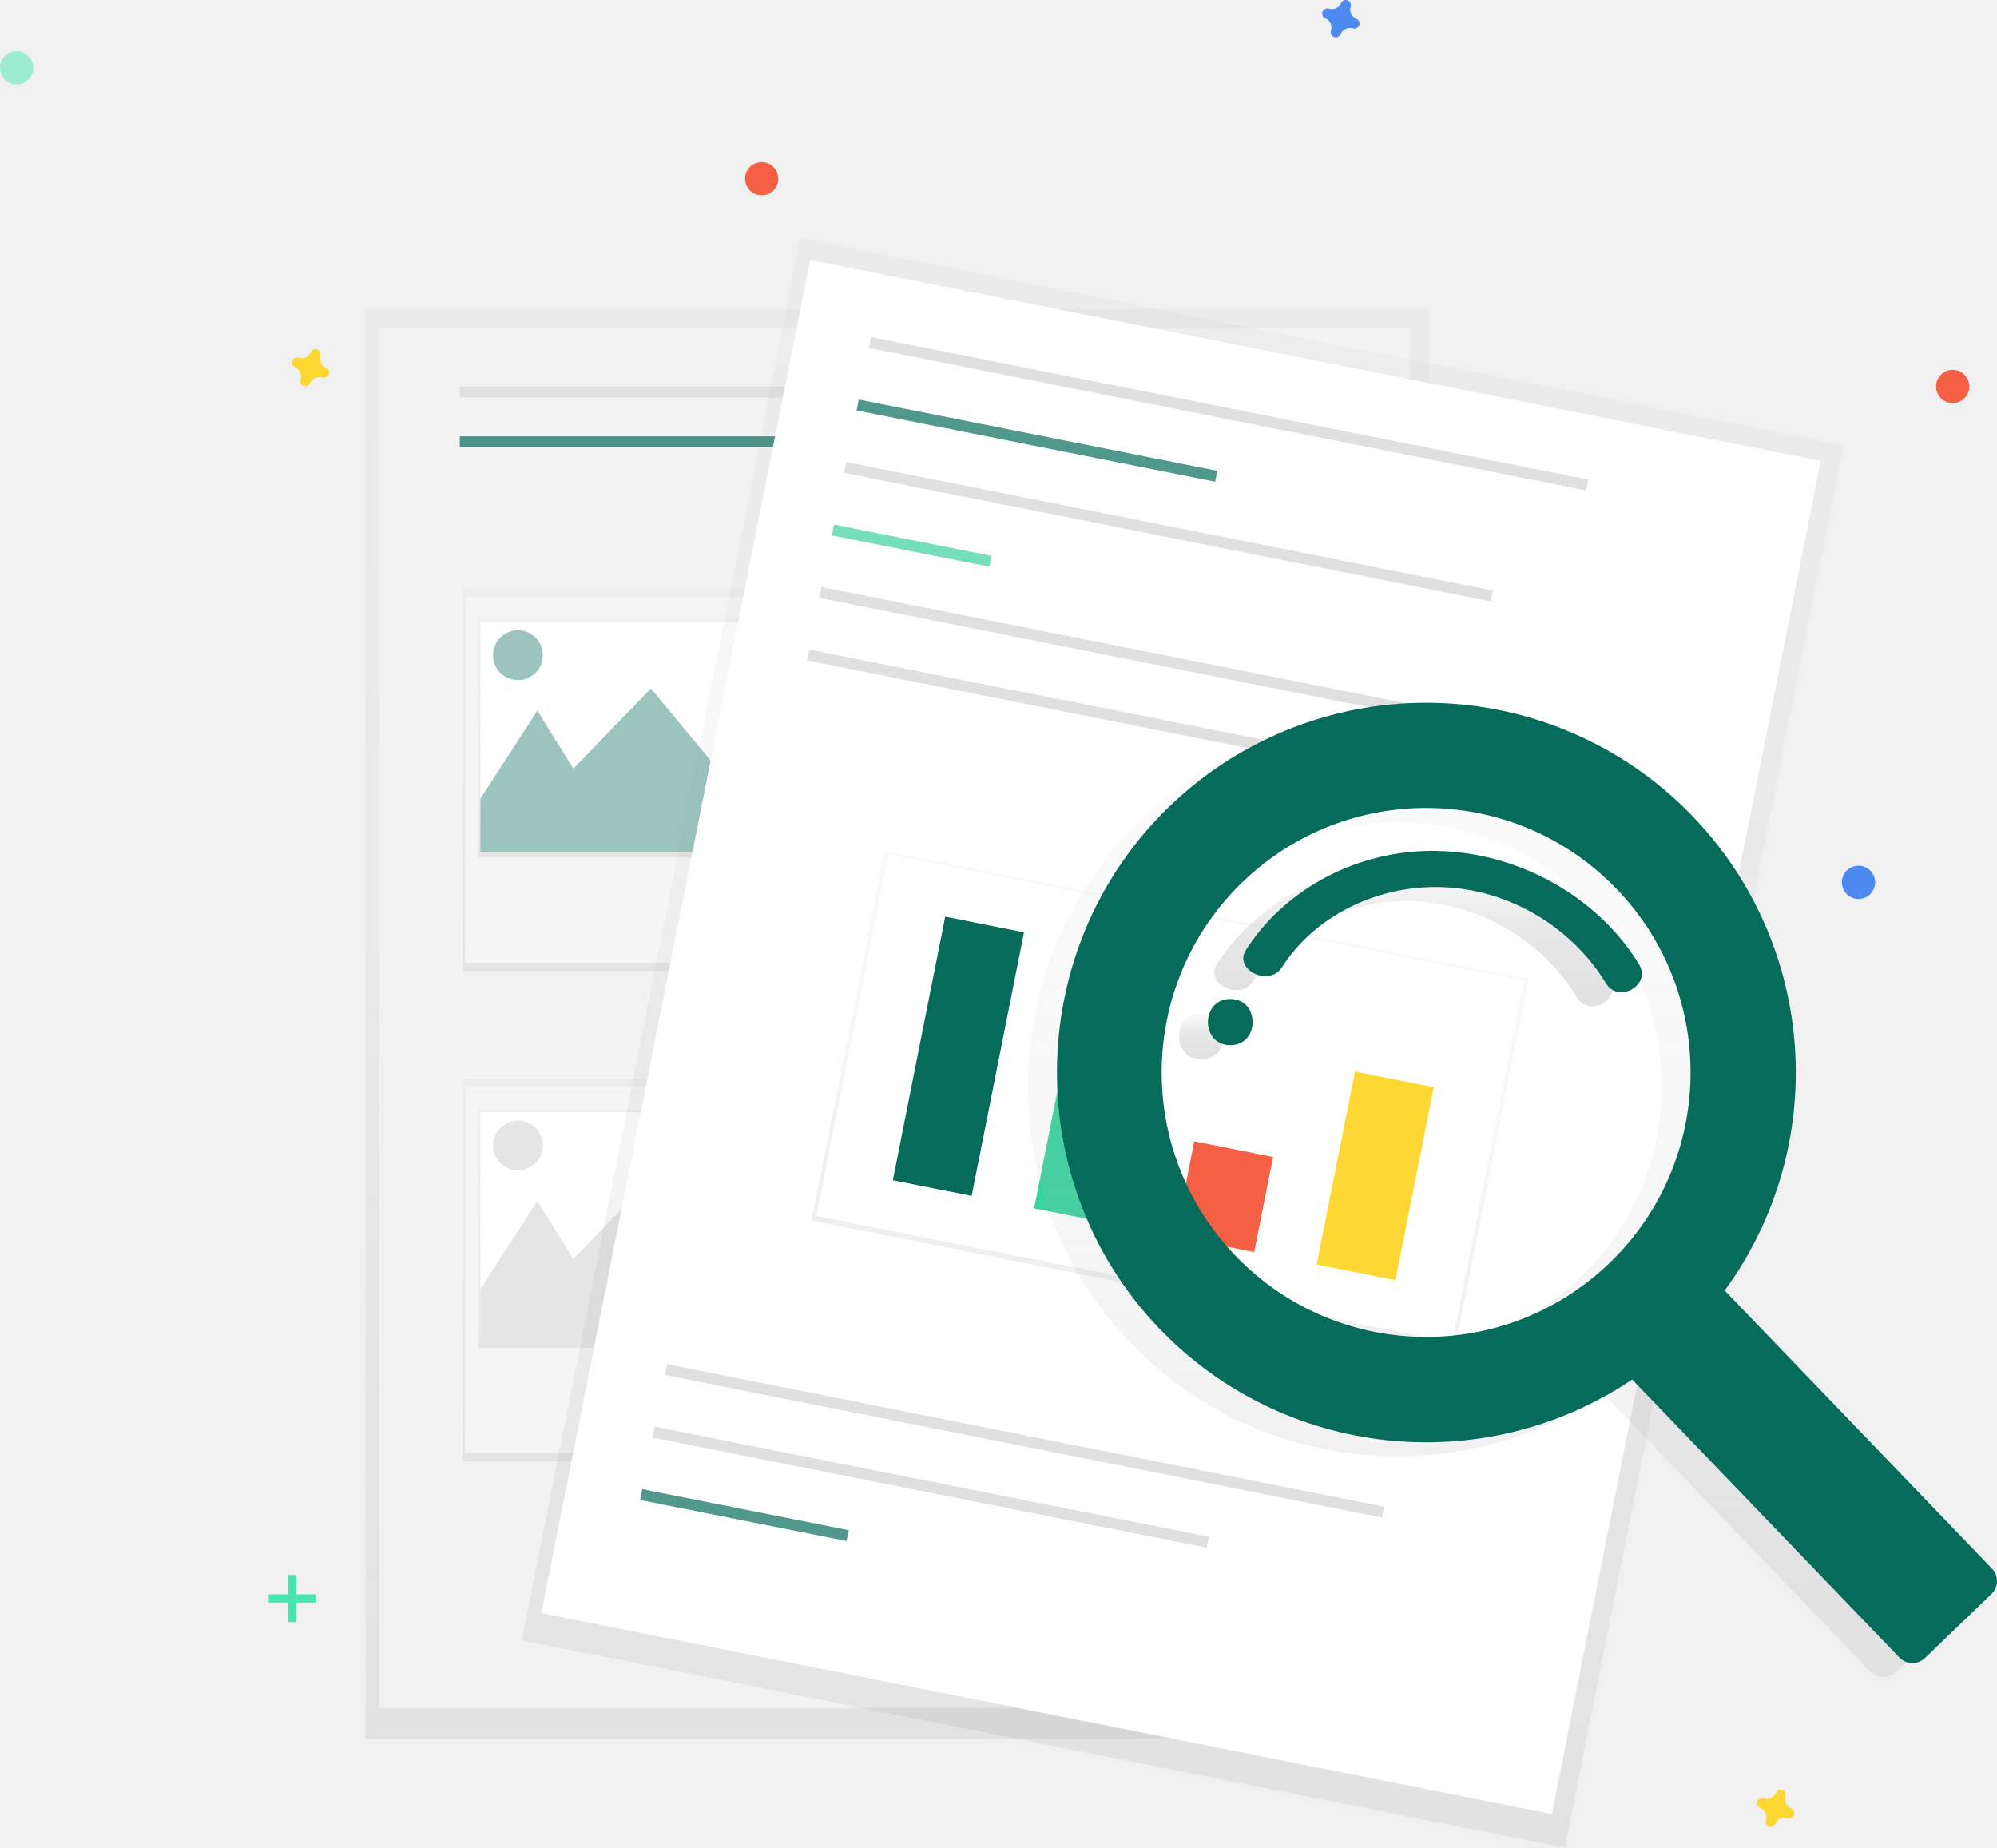
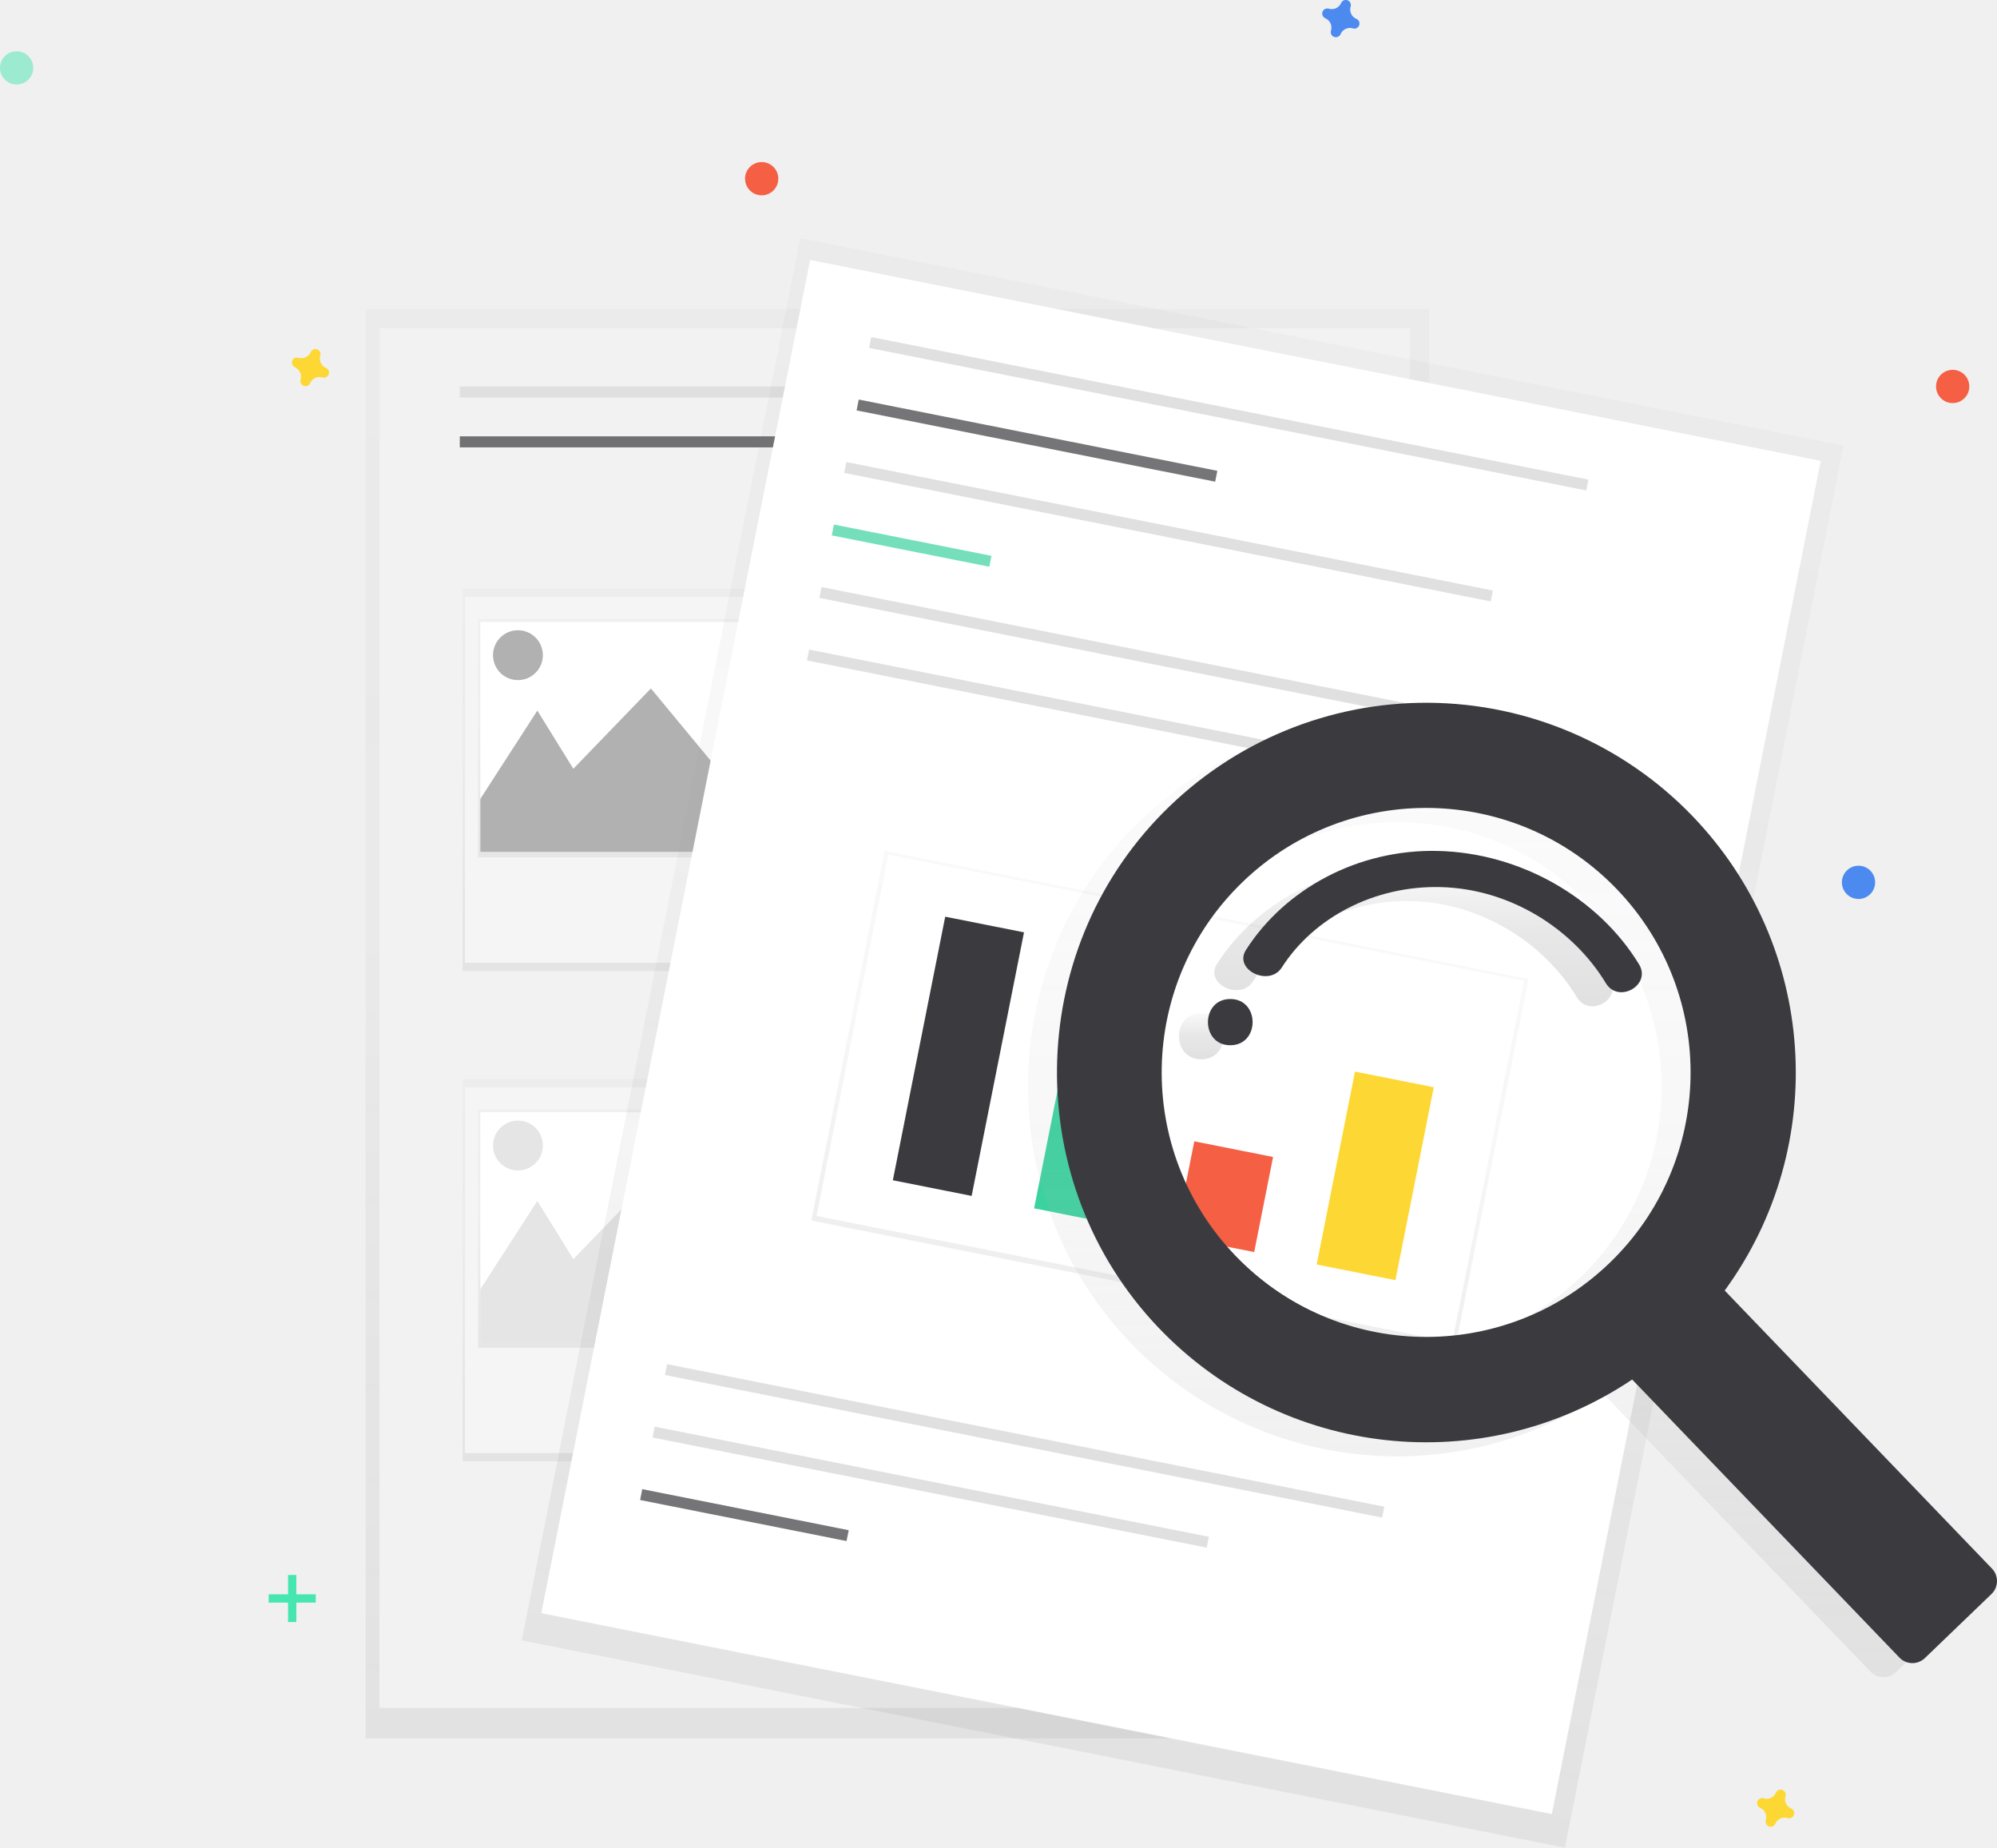
<svg xmlns="http://www.w3.org/2000/svg" xmlns:xlink="http://www.w3.org/1999/xlink" id="9a5c15f4-7944-40bc-b8da-d63b7d478a28" data-name="Layer 1" width="842" height="778.92" viewBox="0 0 842 778.92">
  <defs>
    <linearGradient id="a91ba363-77be-43f7-9cf6-91c4a3880d9c" x1="378.37" y1="732.81" x2="378.37" y2="130.21" gradientUnits="userSpaceOnUse">
      <stop offset="0" stop-color="gray" stop-opacity="0.25" />
      <stop offset="0.54" stop-color="gray" stop-opacity="0.12" />
      <stop offset="1" stop-color="gray" stop-opacity="0.1" />
    </linearGradient>
    <linearGradient id="d1e6aa0e-d79d-4f6f-afbb-c37e9ed80ff9" x1="274.44" y1="409.32" x2="274.44" y2="248.16" xlink:href="#a91ba363-77be-43f7-9cf6-91c4a3880d9c" />
    <linearGradient id="a279b039-1afd-4281-8292-ccd5c8c9b734" x1="274.44" y1="361.44" x2="274.44" y2="261.01" xlink:href="#a91ba363-77be-43f7-9cf6-91c4a3880d9c" />
    <clipPath id="42e7b1d1-2be2-47b0-aacb-a853df270819" transform="translate(-179 -60.54)">
      <rect id="cf34cfb5-9399-4bae-9cea-d47bbef6cb3a" data-name="&lt;Rectangle&gt;" x="381.54" y="322.72" width="143.79" height="96.93" fill="#fff" />
    </clipPath>
    <linearGradient id="972637f2-71db-4198-9c75-a0854a7fe249" x1="274.44" y1="616.03" x2="274.44" y2="454.87" xlink:href="#a91ba363-77be-43f7-9cf6-91c4a3880d9c" />
    <linearGradient id="6c85befd-f960-412c-83e0-663d4b13bf85" x1="274.44" y1="568.15" x2="274.44" y2="467.72" xlink:href="#a91ba363-77be-43f7-9cf6-91c4a3880d9c" />
    <clipPath id="f66b8fac-771d-49bf-85c7-4ce29a79f723" transform="translate(-179 -60.54)">
      <rect id="7439734d-5f7c-428f-88ce-e68b86a45c07" data-name="&lt;Rectangle&gt;" x="381.54" y="529.42" width="143.79" height="96.93" fill="#fff" />
    </clipPath>
    <linearGradient id="598f8edf-c762-4b18-b52d-250fc678075a" x1="688.76" y1="765.86" x2="688.76" y2="163.26" gradientTransform="translate(1142.22 -188.53) rotate(90)" xlink:href="#a91ba363-77be-43f7-9cf6-91c4a3880d9c" />
    <linearGradient id="013b841e-9a42-49b8-8a36-6db9ed002b72" x1="688.18" y1="568.49" x2="688.18" y2="409.67" gradientTransform="translate(1161.39 -164.01) rotate(90)" xlink:href="#a91ba363-77be-43f7-9cf6-91c4a3880d9c" />
    <linearGradient id="f8cab3c1-d868-48bc-b87d-cd2075ddc26a" x1="810.6" y1="767.54" x2="810.6" y2="362.71" gradientUnits="userSpaceOnUse">
      <stop offset="0" stop-color="#b3b3b3" stop-opacity="0.25" />
      <stop offset="0.54" stop-color="#b3b3b3" stop-opacity="0.1" />
      <stop offset="1" stop-color="#b3b3b3" stop-opacity="0.05" />
    </linearGradient>
    <linearGradient id="043d467e-585e-47c7-bb2c-06dd6f5be04b" x1="685.49" y1="507.08" x2="685.49" y2="487.6" gradientUnits="userSpaceOnUse">
      <stop offset="0" stop-opacity="0.12" />
      <stop offset="0.55" stop-opacity="0.09" />
      <stop offset="1" stop-opacity="0.02" />
    </linearGradient>
    <linearGradient id="be08032f-102d-431e-9b5f-1e4ebfc8159b" x1="774.99" y1="484.73" x2="774.99" y2="425.15" xlink:href="#043d467e-585e-47c7-bb2c-06dd6f5be04b" />
  </defs>
  <g opacity="0.5">
    <rect x="154.15" y="130.21" width="448.44" height="602.6" fill="url(#a91ba363-77be-43f7-9cf6-91c4a3880d9c)" />
  </g>
  <rect x="159.99" y="138.39" width="434.43" height="581.58" fill="#f2f2f2" />
  <rect x="193.86" y="162.91" width="149.48" height="4.67" fill="#e0e0e0" />
-   <rect x="193.86" y="183.93" width="149.48" height="4.67" fill="#066b5b" opacity="0.7" />
+   <rect x="193.86" y="183.93" width="149.48" height="4.67" fill="#3b3b3f" opacity="0.7" />
  <rect x="365.53" y="162.91" width="149.48" height="4.67" fill="#e0e0e0" />
  <rect x="388.88" y="296.05" width="149.48" height="4.67" fill="#e0e0e0" />
  <rect x="392.39" y="308.89" width="149.48" height="4.67" fill="#e0e0e0" />
  <rect x="399.4" y="321.74" width="149.48" height="4.67" fill="#e0e0e0" />
  <rect x="388.88" y="502.75" width="149.48" height="4.67" fill="#e0e0e0" />
  <rect x="392.39" y="515.6" width="149.48" height="4.67" fill="#e0e0e0" />
  <rect x="399.4" y="528.44" width="149.48" height="4.67" fill="#e0e0e0" />
  <g opacity="0.5">
    <rect x="195.03" y="248.16" width="158.82" height="161.16" fill="url(#d1e6aa0e-d79d-4f6f-afbb-c37e9ed80ff9)" />
  </g>
  <rect x="196.03" y="251.67" width="156.32" height="154.15" fill="#f5f5f5" />
  <g opacity="0.5">
    <rect x="201.54" y="261.01" width="145.8" height="100.43" fill="url(#a279b039-1afd-4281-8292-ccd5c8c9b734)" />
  </g>
  <rect id="e1f34465-d008-41db-868b-e00503fb87b3" data-name="&lt;Rectangle&gt;" x="202.54" y="262.18" width="143.79" height="96.93" fill="#fff" />
  <g clip-path="url(#42e7b1d1-2be2-47b0-aacb-a853df270819)">
-     <polygon points="190.35 355.61 226.56 299.55 241.74 324.07 274.44 290.21 302.47 324.07 326.99 273.86 390.05 374.29 185.68 367.28 190.35 355.61" fill="#066b5b" opacity="0.4" />
-     <circle cx="218.38" cy="276.19" r="10.51" fill="#066b5b" opacity="0.4" />
+     <polygon points="190.35 355.61 226.56 299.55 241.74 324.07 274.44 290.21 302.47 324.07 326.99 273.86 390.05 374.29 185.68 367.28 190.35 355.61" fill="#3b3b3f" opacity="0.4" />
+     <circle cx="218.38" cy="276.19" r="10.51" fill="#3b3b3f" opacity="0.4" />
  </g>
  <g opacity="0.5">
    <rect x="195.03" y="454.87" width="158.82" height="161.16" fill="url(#972637f2-71db-4198-9c75-a0854a7fe249)" />
  </g>
  <rect x="196.03" y="458.37" width="156.32" height="154.15" fill="#f5f5f5" />
  <g opacity="0.5">
    <rect x="201.54" y="467.72" width="145.8" height="100.43" fill="url(#6c85befd-f960-412c-83e0-663d4b13bf85)" />
  </g>
  <rect id="c95ac4f6-be4d-44a3-92c2-5c8066e2b531" data-name="&lt;Rectangle&gt;" x="202.54" y="468.88" width="143.79" height="96.93" fill="#fff" />
  <g clip-path="url(#f66b8fac-771d-49bf-85c7-4ce29a79f723)">
    <polygon points="190.35 562.31 226.56 506.25 241.74 530.78 274.44 496.91 302.47 530.78 326.99 480.56 390.05 580.99 185.68 573.99 190.35 562.31" fill="#bdbdbd" opacity="0.4" />
    <circle cx="218.38" cy="482.9" r="10.51" fill="#bdbdbd" opacity="0.4" />
  </g>
  <g opacity="0.5">
    <rect x="376.36" y="276.01" width="602.6" height="448.44" transform="translate(-124.09 1006.82) rotate(-78.76)" fill="url(#598f8edf-c762-4b18-b52d-250fc678075a)" />
  </g>
  <rect x="386.18" y="280.49" width="581.58" height="434.43" transform="translate(-122.17 1004.12) rotate(-78.76)" fill="#fff" />
  <rect x="542.89" y="232.65" width="308.31" height="4.67" transform="translate(-119.81 -191.93) rotate(11.24)" fill="#e0e0e0" />
  <rect x="456.83" y="665.62" width="308.31" height="4.67" transform="translate(-37.05 -166.84) rotate(11.24)" fill="#e0e0e0" />
  <rect x="452.26" y="685.13" width="238.24" height="4.67" transform="translate(-34.01 -158.75) rotate(11.24)" fill="#e0e0e0" />
-   <rect x="448.46" y="696.91" width="88.75" height="4.67" transform="translate(-33.22 -143.21) rotate(11.24)" fill="#066b5b" opacity="0.7" />
-   <rect x="539.13" y="243.97" width="154.15" height="4.67" transform="translate(-119.16 -175.95) rotate(11.24)" fill="#066b5b" opacity="0.7" />
+   <rect x="448.46" y="696.91" width="88.75" height="4.67" transform="translate(-33.22 -143.21) rotate(11.24)" fill="#3b3b3f" opacity="0.7" />
+   <rect x="539.13" y="243.97" width="154.15" height="4.67" transform="translate(-119.16 -175.95) rotate(11.24)" fill="#3b3b3f" opacity="0.7" />
  <rect x="532.71" y="282.38" width="277.94" height="4.67" transform="translate(-110.6 -186.03) rotate(11.24)" fill="#e0e0e0" />
  <rect x="529.49" y="288.24" width="67.73" height="4.67" transform="translate(-111.54 -164.8) rotate(11.24)" fill="#3ad29f" opacity="0.7" />
  <rect x="521.95" y="338.03" width="308.31" height="4.67" transform="translate(-99.67 -185.82) rotate(11.24)" fill="#e0e0e0" />
  <g opacity="0.5">
    <rect x="592.89" y="385.78" width="158.82" height="276.77" transform="translate(-151.88 1020.84) rotate(-78.76)" fill="url(#013b841e-9a42-49b8-8a36-6db9ed002b72)" />
  </g>
  <rect x="535.78" y="445.94" width="273.27" height="155.32" transform="translate(-64.02 -181.59) rotate(11.24)" fill="#fff" />
  <rect x="516.71" y="364.38" width="308.31" height="4.67" transform="translate(-94.63 -184.29) rotate(11.24)" fill="#e0e0e0" />
-   <rect x="566.14" y="449.2" width="33.87" height="113.28" transform="translate(-69.19 -164.51) rotate(11.24)" fill="#066b5b" />
+   <rect x="566.14" y="449.2" width="33.87" height="113.28" transform="translate(-69.19 -164.51) rotate(11.24)" fill="#3b3b3f" />
  <rect x="622.06" y="498.05" width="33.87" height="75.91" transform="translate(-62.24 -174.83) rotate(11.24)" fill="#3ad29f" />
  <rect x="678.21" y="544.59" width="33.87" height="40.87" transform="translate(-55.5 -185.22) rotate(11.24)" fill="#f55f44" />
  <rect x="741.87" y="514.79" width="33.87" height="82.92" transform="translate(-55.99 -197.8) rotate(11.24)" fill="#fdd835" />
  <path d="M880.45,410.55a155.89,155.89,0,0,0-223.11-1.68c-59,59.48-60,156.33-2.29,217.07A155.89,155.89,0,0,0,854.95,648L967.64,765.21a7.59,7.59,0,0,0,10.73.21l28.08-27a7.59,7.59,0,0,0,.21-10.73L894,610.49A155.9,155.9,0,0,0,880.45,410.55ZM845.35,599a111.5,111.5,0,1,1,3.1-157.66A111.5,111.5,0,0,1,845.35,599Z" transform="translate(-179 -60.54)" fill="url(#f8cab3c1-d868-48bc-b87d-cd2075ddc26a)" />
  <path d="M685.49,487.6c-12.54,0-12.56,19.49,0,19.49S698.05,487.6,685.49,487.6Z" transform="translate(-179 -60.54)" fill="url(#043d467e-585e-47c7-bb2c-06dd6f5be04b)" />
  <path d="M772.9,425.17c-33.75-.76-64.46,16.17-80.79,41.73-5.33,8.34,9.8,15.71,15.1,7.41,13.52-21.16,39.21-34.6,67-33.9,29.12.73,55.62,17.39,69.65,40.51,5.32,8.77,19.27.8,14-7.92C840.8,445,807.76,426,772.9,425.17Z" transform="translate(-179 -60.54)" fill="url(#be08032f-102d-431e-9b5f-1e4ebfc8159b)" />
-   <path d="M892.68,404.63a155.89,155.89,0,0,0-223.11-1.68c-59,59.48-60,156.33-2.29,217.07a155.89,155.89,0,0,0,199.9,22.05L979.86,759.29a7.59,7.59,0,0,0,10.73.21l28.08-27a7.59,7.59,0,0,0,.21-10.73L906.19,604.56A155.9,155.9,0,0,0,892.68,404.63ZM857.58,593a111.5,111.5,0,1,1,3.1-157.66A111.5,111.5,0,0,1,857.58,593Z" transform="translate(-179 -60.54)" fill="#066b5b" />
-   <path d="M697.72,481.67c-12.54,0-12.56,19.49,0,19.49S710.28,481.67,697.72,481.67Z" transform="translate(-179 -60.54)" fill="#066b5b" />
-   <path d="M785.13,419.25c-33.75-.76-64.46,16.17-80.79,41.73-5.33,8.34,9.8,15.71,15.1,7.41,13.52-21.16,39.21-34.6,67-33.9,29.12.73,55.62,17.39,69.65,40.51,5.32,8.77,19.27.8,14-7.92C853,439,820,420,785.13,419.25Z" transform="translate(-179 -60.54)" fill="#066b5b" />
+   <path d="M892.68,404.63a155.89,155.89,0,0,0-223.11-1.68c-59,59.48-60,156.33-2.29,217.07a155.89,155.89,0,0,0,199.9,22.05L979.86,759.29a7.59,7.59,0,0,0,10.73.21l28.08-27a7.59,7.59,0,0,0,.21-10.73L906.19,604.56A155.9,155.9,0,0,0,892.68,404.63ZM857.58,593a111.5,111.5,0,1,1,3.1-157.66A111.5,111.5,0,0,1,857.58,593Z" transform="translate(-179 -60.54)" fill="#3b3b3f" />
+   <path d="M697.72,481.67c-12.54,0-12.56,19.49,0,19.49S710.28,481.67,697.72,481.67Z" transform="translate(-179 -60.54)" fill="#3b3b3f" />
+   <path d="M785.13,419.25c-33.75-.76-64.46,16.17-80.79,41.73-5.33,8.34,9.8,15.71,15.1,7.41,13.52-21.16,39.21-34.6,67-33.9,29.12.73,55.62,17.39,69.65,40.51,5.32,8.77,19.27.8,14-7.92C853,439,820,420,785.13,419.25Z" transform="translate(-179 -60.54)" fill="#3b3b3f" />
  <rect x="121.45" y="663.91" width="3.5" height="19.85" fill="#47e6b1" />
  <rect x="300.45" y="724.45" width="3.5" height="19.85" transform="translate(857.58 371.63) rotate(90)" fill="#47e6b1" />
  <path d="M750.87,68.49a4.29,4.29,0,0,1-2.39-5.19,2.06,2.06,0,0,0,.09-.48h0a2.15,2.15,0,0,0-3.87-1.43h0a2.06,2.06,0,0,0-.24.42,4.29,4.29,0,0,1-5.19,2.39,2.06,2.06,0,0,0-.48-.09h0A2.15,2.15,0,0,0,737.38,68h0a2.06,2.06,0,0,0,.42.24,4.29,4.29,0,0,1,2.39,5.19,2.06,2.06,0,0,0-.09.48h0A2.15,2.15,0,0,0,744,75.32h0a2.06,2.06,0,0,0,.24-.42,4.29,4.29,0,0,1,5.19-2.39,2.06,2.06,0,0,0,.48.09h0a2.15,2.15,0,0,0,1.43-3.87h0A2.06,2.06,0,0,0,750.87,68.49Z" transform="translate(-179 -60.54)" fill="#4d8af0" />
  <path d="M316.44,215.64a4.29,4.29,0,0,1-2.39-5.19,2.06,2.06,0,0,0,.09-.48h0a2.15,2.15,0,0,0-3.87-1.43h0a2.06,2.06,0,0,0-.24.42,4.29,4.29,0,0,1-5.19,2.39,2.06,2.06,0,0,0-.48-.09h0a2.15,2.15,0,0,0-1.43,3.87h0a2.06,2.06,0,0,0,.42.24,4.29,4.29,0,0,1,2.39,5.19,2.06,2.06,0,0,0-.09.48h0a2.15,2.15,0,0,0,3.87,1.43h0a2.06,2.06,0,0,0,.24-.42,4.29,4.29,0,0,1,5.19-2.39,2.06,2.06,0,0,0,.48.09h0a2.15,2.15,0,0,0,1.43-3.87h0A2.06,2.06,0,0,0,316.44,215.64Z" transform="translate(-179 -60.54)" fill="#fdd835" />
  <path d="M934.22,822.9a4.29,4.29,0,0,1-2.39-5.19,2.06,2.06,0,0,0,.09-.48h0a2.15,2.15,0,0,0-3.87-1.43h0a2.06,2.06,0,0,0-.24.42,4.29,4.29,0,0,1-5.19,2.39,2.06,2.06,0,0,0-.48-.09h0a2.15,2.15,0,0,0-1.43,3.87h0a2.06,2.06,0,0,0,.42.24,4.29,4.29,0,0,1,2.39,5.19,2.06,2.06,0,0,0-.09.48h0a2.15,2.15,0,0,0,3.87,1.43h0a2.06,2.06,0,0,0,.24-.42,4.29,4.29,0,0,1,5.19-2.39,2.06,2.06,0,0,0,.48.09h0a2.15,2.15,0,0,0,1.43-3.87h0A2.06,2.06,0,0,0,934.22,822.9Z" transform="translate(-179 -60.54)" fill="#fdd835" />
  <circle cx="321.15" cy="75.33" r="7.01" fill="#f55f44" />
  <circle cx="823.31" cy="162.91" r="7.01" fill="#f55f44" />
  <circle cx="783.61" cy="371.95" r="7.01" fill="#4d8af0" />
  <circle cx="7.01" cy="28.61" r="7.01" fill="#47e6b1" opacity="0.5" />
</svg>
